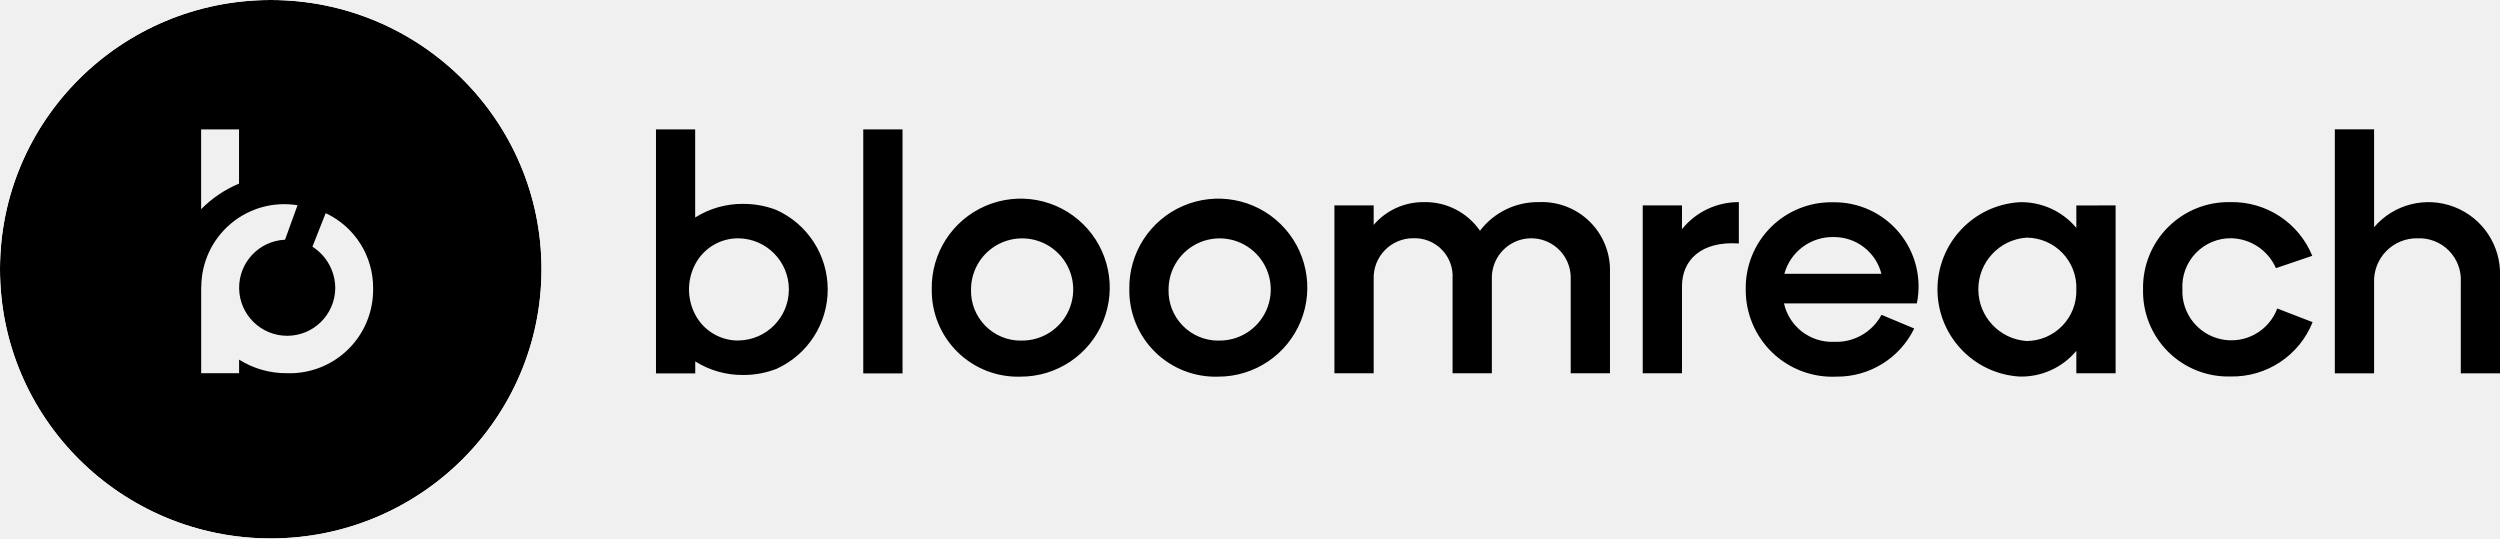
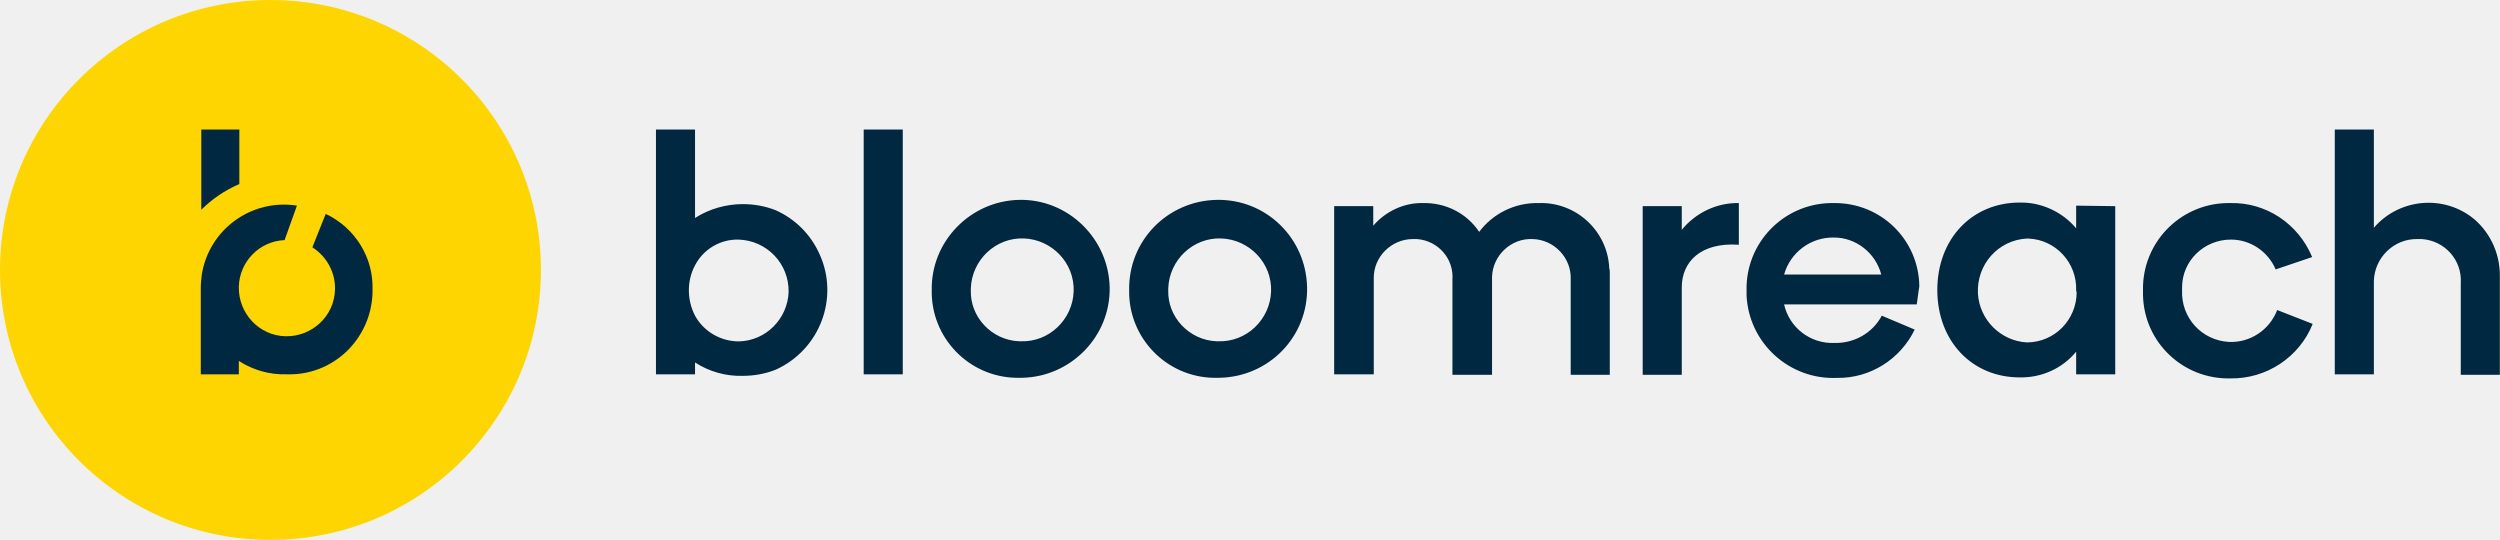
- <svg xmlns="http://www.w3.org/2000/svg" fill="currentColor" viewBox="0 0 145.1 31.25">
-   <path d="M52.383 7.511v14.161h-2.279V7.511zm41.06 8.3v5.853h-2.279v-5.477a2.289 2.289 0 1 0-4.577-.057v5.533h-2.28v-5.476a2.207 2.207 0 0 0-2.3-2.36 2.293 2.293 0 0 0-2.279 2.379v5.457h-2.279V11.92h2.279v1.133a3.788 3.788 0 0 1 2.905-1.322 3.857 3.857 0 0 1 3.266 1.661 4.211 4.211 0 0 1 3.418-1.661 3.951 3.951 0 0 1 4.126 4.08m7.48-4.08v2.4c-2.2-.151-3.3.982-3.3 2.474v5.06h-2.279v-9.743h2.279V13.3a4.2 4.2 0 0 1 3.3-1.569m10.33 5.88h-7.71a2.86 2.86 0 0 0 2.925 2.228 2.967 2.967 0 0 0 2.734-1.567l1.9.794a4.966 4.966 0 0 1-4.519 2.794 5.024 5.024 0 0 1-5.26-5.06 4.965 4.965 0 0 1 5.07-5.06 4.884 4.884 0 0 1 4.86 5.871m-7.69-1.718h5.635a2.834 2.834 0 0 0-2.754-2.134 2.9 2.9 0 0 0-2.881 2.135zm19.227-3.972v9.743h-2.279v-1.3a4.161 4.161 0 0 1-3.285 1.492 5.069 5.069 0 0 1 0-10.121 4.164 4.164 0 0 1 3.285 1.491v-1.3zm-2.279 4.871a2.9 2.9 0 0 0-2.887-3 3.007 3.007 0 0 0 0 6 2.9 2.9 0 0 0 2.887-3m3.872-.001a4.96 4.96 0 0 1 5.051-5.06 5.019 5.019 0 0 1 4.77 3.116l-2.108.717a2.907 2.907 0 0 0-2.6-1.737 2.806 2.806 0 0 0-2.83 2.964 2.845 2.845 0 0 0 5.507 1.114l2.051.793a5.015 5.015 0 0 1-4.766 3.153 4.942 4.942 0 0 1-5.075-5.06m20.72-.77v5.646h-2.279V16.38a2.41 2.41 0 0 0-2.507-2.549 2.478 2.478 0 0 0-2.525 2.587v5.249h-2.279V7.505h2.279v5.682a4.155 4.155 0 0 1 7.311 2.832zM40.348 12.62V7.51h-2.275v14.161h2.279v-.694a5.147 5.147 0 0 0 2.789.787 5.3 5.3 0 0 0 1.92-.353 5.059 5.059 0 0 0-.013-9.23 5.3 5.3 0 0 0-1.907-.348 5.145 5.145 0 0 0-2.789.787m2.524 7.144a2.808 2.808 0 0 1-2.524-1.5 3.144 3.144 0 0 1 0-2.932 2.808 2.808 0 0 1 2.524-1.5 2.965 2.965 0 0 1 0 5.929ZM54.079 16.8a5.166 5.166 0 1 1 5.166 5.061 5 5 0 0 1-5.166-5.061m5.166 2.966a2.966 2.966 0 1 0-2.887-2.966 2.886 2.886 0 0 0 2.886 2.97zm6.301-2.966a5.166 5.166 0 1 1 5.166 5.061 5 5 0 0 1-5.166-5.061m5.166 2.966a2.966 2.966 0 1 0-2.889-2.966 2.887 2.887 0 0 0 2.889 2.97z" />
-   <mask id="a">
-     <ellipse cx="15.714" cy="15.625" fill="#fff" rx="15.714" ry="15.625" />
-     <path fill="#000" d="m18.903 12.371-.77 1.947a2.858 2.858 0 0 1 1.325 2.452 2.79 2.79 0 1 1-2.914-2.858l.724-2a4.813 4.813 0 0 0-5.585 4.726h-.006v5.023h2.2v-.788a5.145 5.145 0 0 0 2.789.788 4.841 4.841 0 0 0 4.99-4.891 4.785 4.785 0 0 0-2.753-4.399m-7.23-.23a6.758 6.758 0 0 1 2.2-1.485V7.511h-2.2z" />
-   </mask>
-   <ellipse cx="15.714" cy="15.625" mask="url(#a)" rx="15.714" ry="15.625" />
+ <svg xmlns="http://www.w3.org/2000/svg" fill="#002840" viewBox="0 0 486.2 105">
+   <path d="M175.57 25.194v47.6h-7.6v-47.6zm137.5 28v19.7h-7.6v-18.5c.2-4.2-3.2-7.8-7.4-7.9-4.2-.2-7.8 3.2-7.9 7.4v19h-7.7v-18.5c.3-4.1-2.8-7.6-6.9-7.9h-.8c-4.2 0-7.7 3.5-7.6 7.7v18.6h-7.7v-32.7h7.6v3.8c2.4-2.8 6-4.5 9.7-4.4 4.4-.1 8.5 2 10.9 5.6 2.7-3.6 7-5.7 11.5-5.6 7.3-.3 13.5 5.4 13.8 12.7.1.3.1.6.1 1m25.1-13.7v8.1c-7.4-.5-11.1 3.3-11.1 8.3v17h-7.6v-32.8h7.6v4.6c2.7-3.3 6.8-5.3 11.1-5.2m34.6 19.7h-25.8c1 4.5 5.1 7.7 9.8 7.5 3.8.1 7.4-1.9 9.2-5.3l6.4 2.7c-2.8 5.8-8.7 9.5-15.1 9.4-9.3.4-17.2-6.8-17.6-16.1v-.9c-.2-9.2 7.1-16.8 16.3-17h.7c9.1-.1 16.5 7.1 16.6 16.2-.2 1.1-.3 2.3-.5 3.5m-25.8-5.8h18.9c-1.1-4.2-4.9-7.2-9.2-7.2-4.5-.1-8.5 2.9-9.7 7.2m64.4-13.3v32.7h-7.6v-4.4c-2.7 3.3-6.8 5.1-11 5-9.2 0-16-7-16-17s6.8-17 16-17c4.2-.1 8.3 1.8 11 5v-4.4zm-7.6 16.4c.2-5.4-4-9.9-9.3-10.1h-.3c-5.6.3-9.8 5.1-9.5 10.7.3 5.1 4.4 9.2 9.5 9.5 5.4 0 9.7-4.4 9.7-9.8-.1-.1-.1-.2-.1-.3m13 0c-.2-9.2 7.1-16.8 16.3-17h.6c7-.2 13.3 4 16 10.5l-7.1 2.4c-1.5-3.5-4.9-5.8-8.7-5.8-5.2 0-9.5 4.1-9.5 9.3v.6c-.2 5.3 3.8 9.7 9.1 10 4.1.2 7.9-2.3 9.4-6.2l6.9 2.7c-2.6 6.5-9 10.7-16 10.6-9.2.2-16.8-7-17-16.2zm69.4-2.6v19h-7.6v-17.8c.3-4.5-3.1-8.3-7.6-8.6h-.8c-4.6-.1-8.4 3.6-8.5 8.2v18.1h-7.6v-47.6h7.6v19.1c5-5.8 13.8-6.5 19.6-1.6 3.2 2.8 5 6.9 4.9 11.2m-351-11.5v-17.2h-7.6v47.6h7.6v-2.3c2.8 1.8 6 2.7 9.3 2.6 2.2 0 4.4-.4 6.4-1.2 8.6-3.9 12.4-14 8.5-22.5-1.7-3.8-4.7-6.8-8.5-8.5-2-.8-4.2-1.2-6.4-1.2-3.2 0-6.5.9-9.3 2.7m8.5 24c-3.5 0-6.8-1.9-8.5-5-1.6-3.1-1.6-6.8 0-9.8a9.3 9.3 0 0 1 8.5-5c5.5.2 9.8 4.7 9.7 10.2-.2 5.2-4.4 9.5-9.7 9.6m37.536-9.923c-.2-9.5 7.5-17.4 17-17.6s17.4 7.5 17.6 17-7.5 17.4-17 17.6h-.3c-9.3.3-17-7-17.3-16.2zm17.3 9.9c5.5.2 10.1-4.2 10.3-9.7s-4.2-10.1-9.7-10.3-10.1 4.2-10.3 9.7v.3c-.2 5.3 4.1 9.8 9.4 10zm21.096-9.9c-.2-9.6 7.4-17.4 17-17.6s17.4 7.4 17.6 17-7.4 17.4-17 17.6h-.3c-9.3.3-17-7-17.3-16.2zm17.3 9.9c5.5.2 10.1-4.2 10.3-9.7s-4.2-10.1-9.7-10.3-10.1 4.2-10.3 9.7v.3c-.2 5.3 4.1 9.8 9.4 10z" />
+   <ellipse cx="52.6" cy="52.5" fill="#ffd500" rx="52.6" ry="52.5" />
+   <path d="m63.348 41.594-2.6 6.5c2.8 1.8 4.5 4.9 4.4 8.2-.1 5.2-4.5 9.2-9.6 9.1-5.2-.1-9.2-4.5-9.1-9.6.1-4.9 4-8.9 8.9-9.1l2.4-6.7c-8.8-1.4-17.1 4.6-18.5 13.4-.1.8-.2 1.7-.2 2.5v16.9h7.4v-2.6c2.8 1.8 6 2.7 9.3 2.6 9 .3 16.4-6.8 16.7-15.8v-.7c.2-6.2-3.4-12-9.1-14.7m-24.2-.8c2.1-2.1 4.6-3.8 7.4-5v-10.6h-7.4z" />
</svg>
